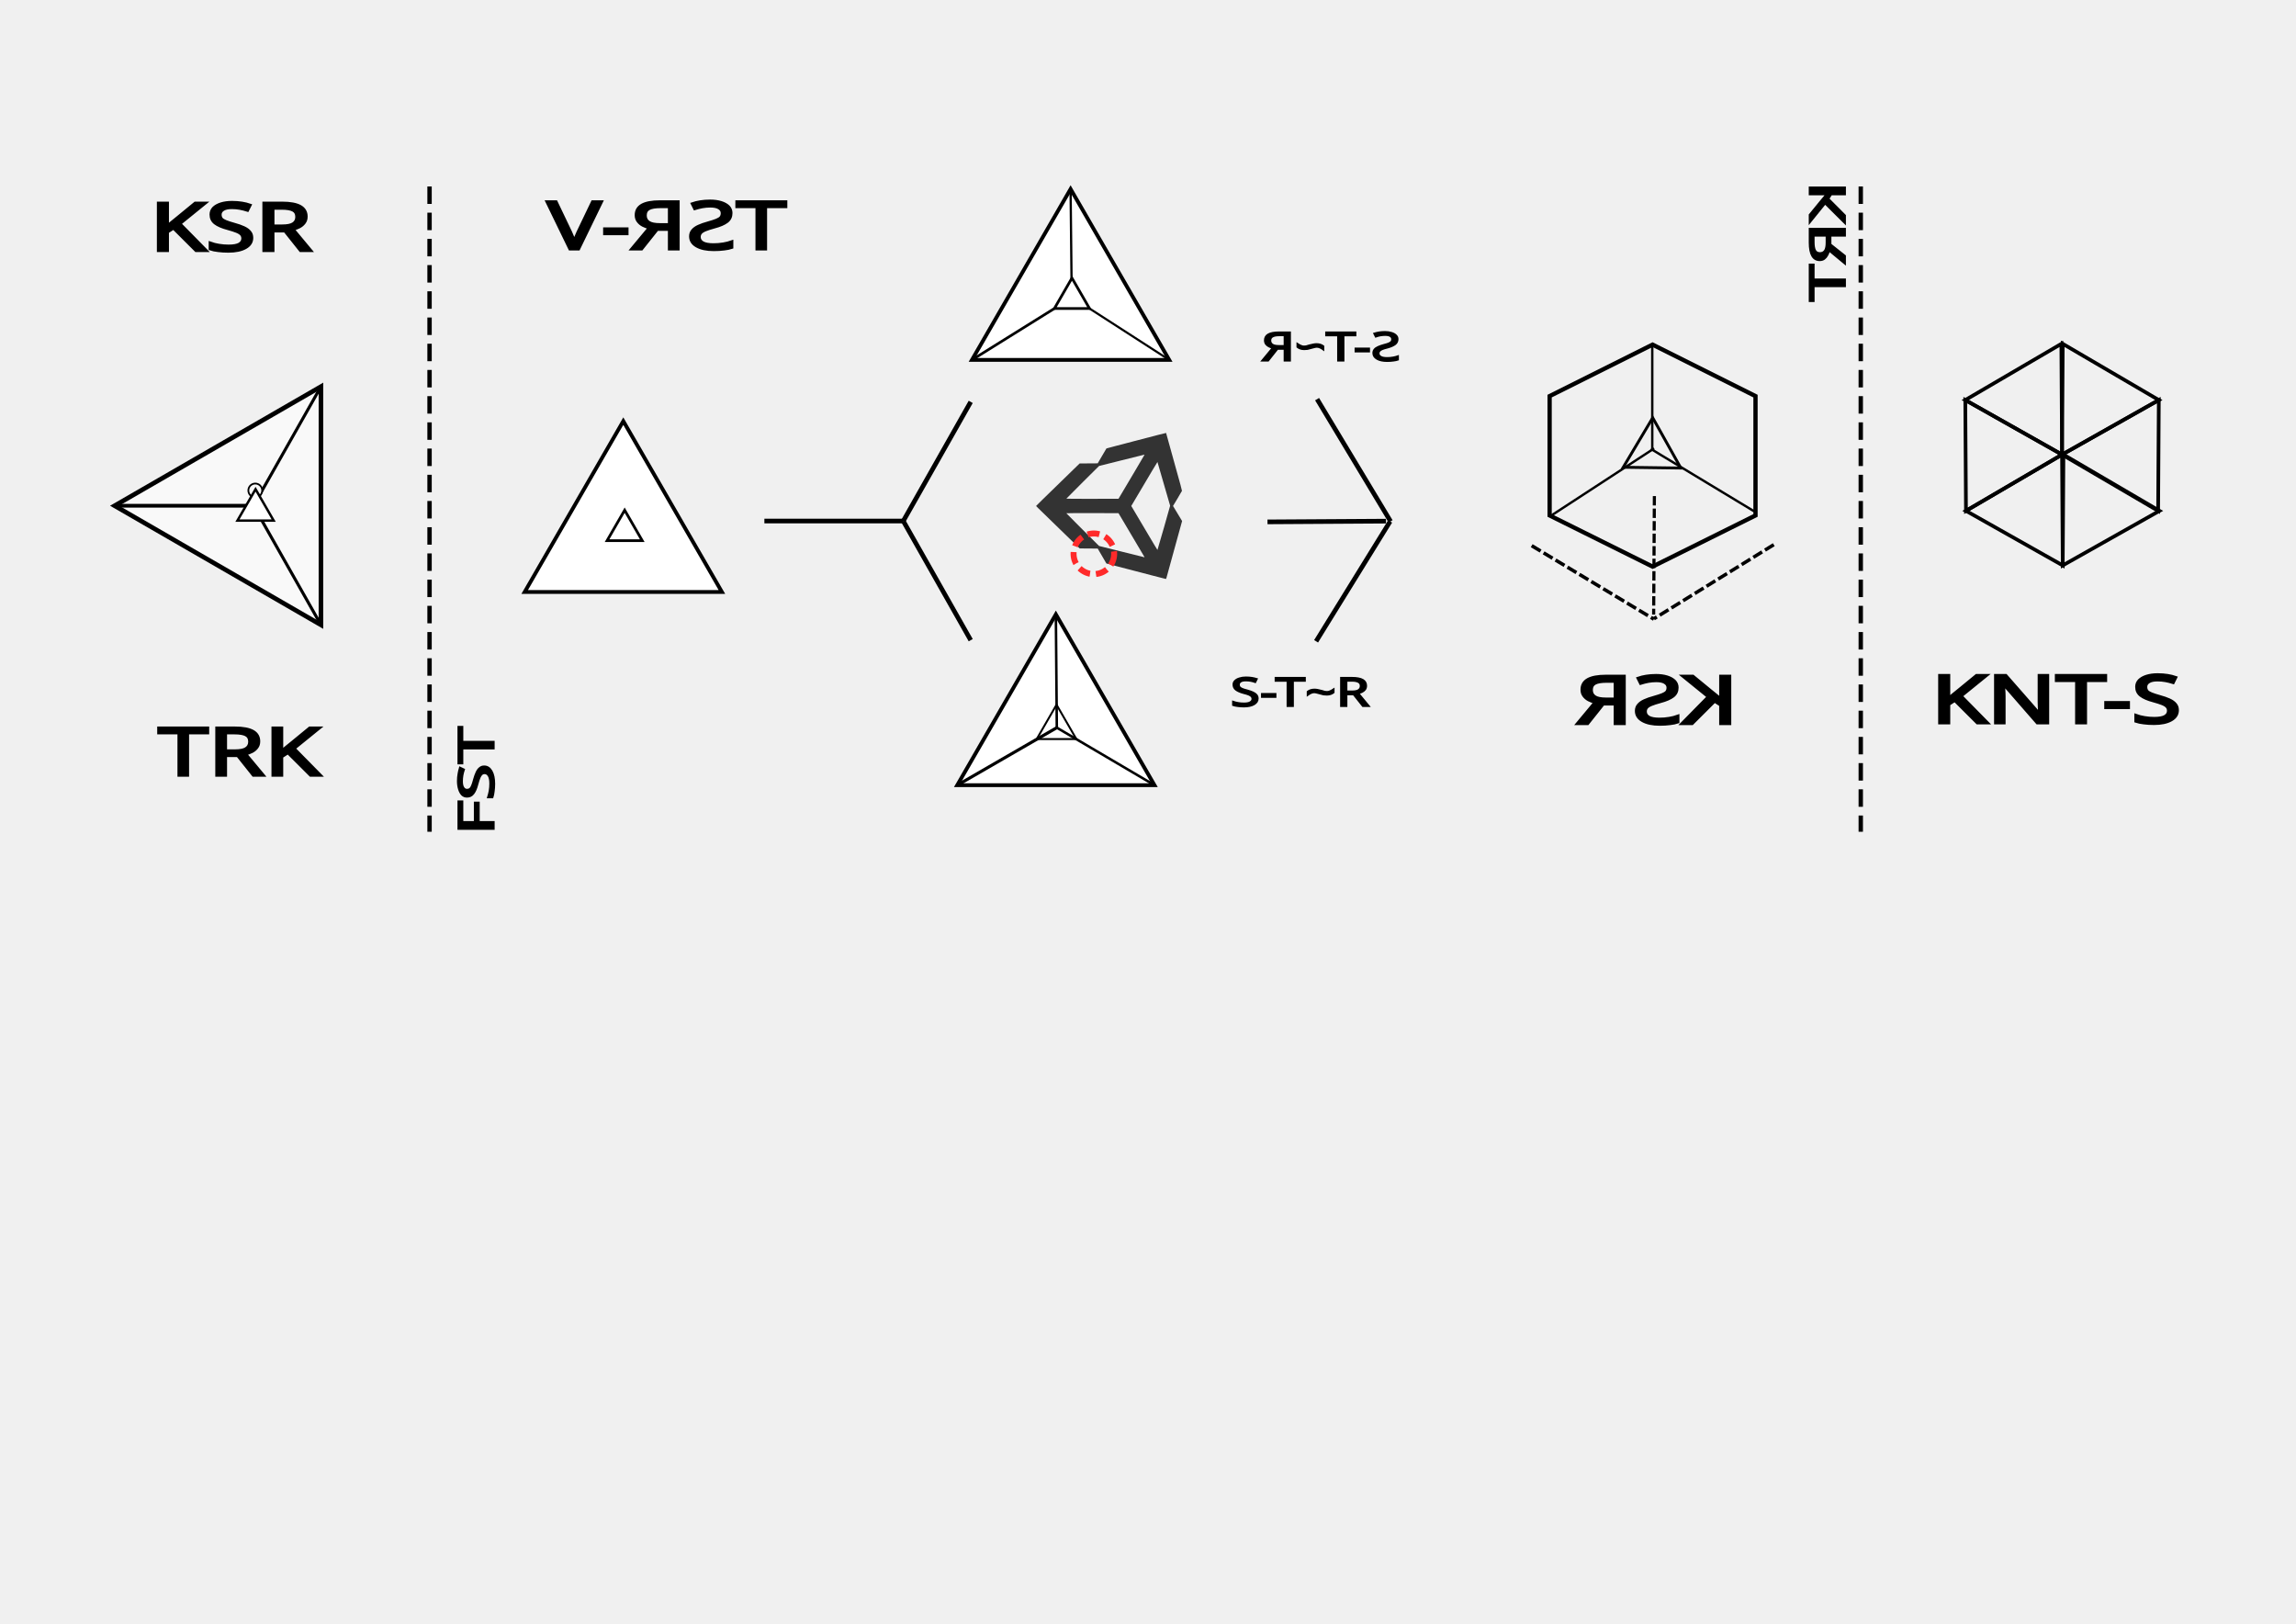
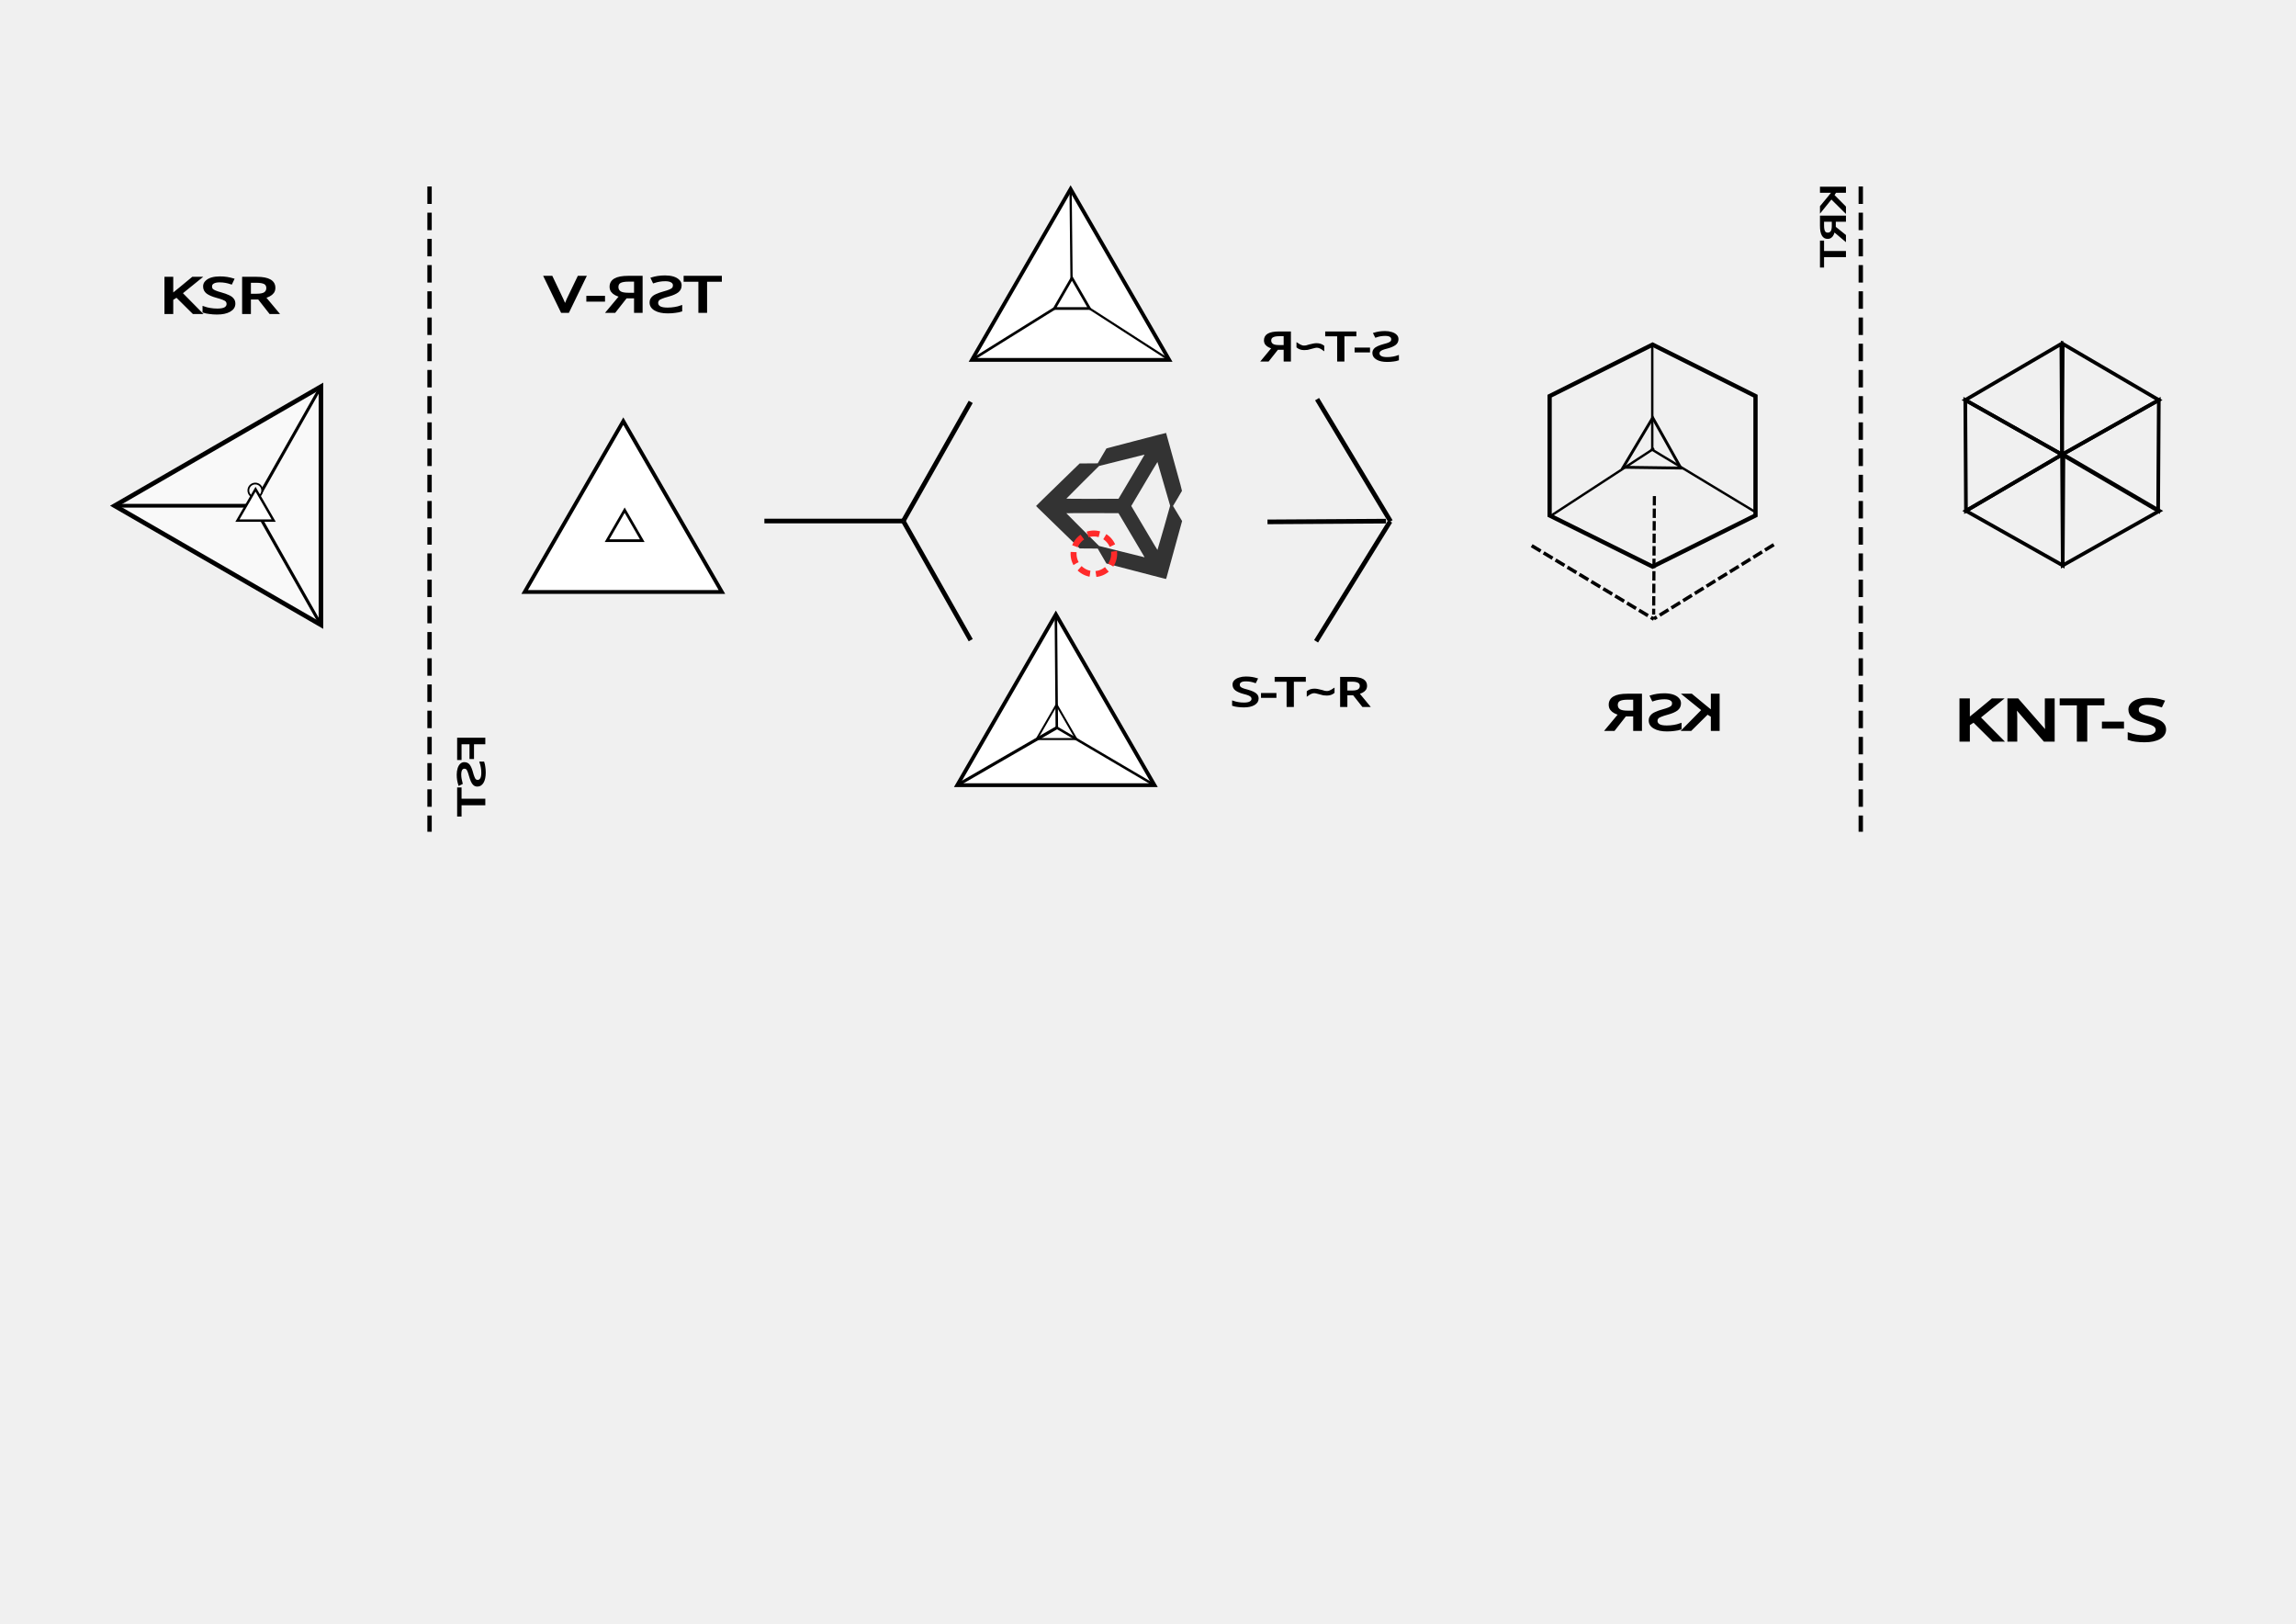
<svg xmlns="http://www.w3.org/2000/svg" width="297mm" height="210mm" viewBox="0 0 297 210" version="1.1" id="svg1">
  <defs id="defs1">
    <pattern id="EMFhbasepattern" patternUnits="userSpaceOnUse" width="6" height="6" x="0" y="0" />
    <pattern id="EMFhbasepattern-6" patternUnits="userSpaceOnUse" width="6" height="6" x="0" y="0" />
  </defs>
  <g id="layer1">
    <path style="fill:none;stroke:#000000;stroke-width:0.552;stroke-linecap:butt;stroke-linejoin:miter;stroke-miterlimit:5.5;stroke-dasharray:none;stroke-opacity:1" d="m 213.768,44.572 13.316,6.658 v 15.434 l -13.316,6.615 -13.316,-6.615 v -15.434 z" id="path43" />
    <g id="g8" style="stroke-width:0.313;stroke-dasharray:none" transform="matrix(0.978912,0,0,0.978912,113.7729,13.88563)">
      <path style="fill:none;stroke:#000000;stroke-width:0.313;stroke-linecap:butt;stroke-linejoin:miter;stroke-dasharray:none;stroke-opacity:1" d="M 115.576,53.372 101.916,45.121" id="path59717-8" />
      <path style="fill:none;stroke:#000000;stroke-width:0.313;stroke-linecap:butt;stroke-linejoin:miter;stroke-dasharray:none;stroke-opacity:1" d="M 102.11,31.47 V 45.08" id="path7" />
      <path style="fill:none;stroke:#000000;stroke-width:0.313;stroke-linecap:butt;stroke-linejoin:miter;stroke-dasharray:none;stroke-opacity:1" d="M 88.775,53.919 102.355,45.062" id="path59715-3" />
    </g>
    <path id="path8" style="fill:none;stroke:#000000;stroke-width:0.372;stroke-dasharray:none" d="m 217.425,60.535 -3.724,-0.051 -3.724,-0.051 1.906,-3.2 1.906,-3.2 1.818,3.25 z" />
    <g id="g2" transform="translate(168.9618,-70.49939)">
      <path style="fill:none;stroke:#000000;stroke-width:0.405;stroke-linecap:butt;stroke-linejoin:miter;stroke-dasharray:1.214, 0.405;stroke-dashoffset:0;stroke-opacity:1" d="m 45.042,134.657 -0.094,15.328" id="path12" />
      <path style="fill:none;stroke:#000000;stroke-width:0.445;stroke-linecap:butt;stroke-linejoin:miter;stroke-dasharray:1.334, 0.445;stroke-dashoffset:0;stroke-opacity:1" d="m 60.487,140.945 -15.504,9.577" id="path11" />
      <path style="fill:none;stroke:#000000;stroke-width:0.45;stroke-linecap:butt;stroke-linejoin:miter;stroke-dasharray:1.35, 0.45;stroke-dashoffset:0;stroke-opacity:1" d="m 29.17,141.074 15.807,9.507" id="path10" />
    </g>
    <path id="path47-7" d="m 279.254,51.739 -0.088,14.33 -12.428,-7.272 z" style="fill:none;stroke:#000000;stroke-width:0.474;stroke-linecap:butt;stroke-linejoin:miter;stroke-miterlimit:8;stroke-dasharray:none;stroke-opacity:1" />
    <path id="path1481" d="m 279.254,51.739 -12.428,-7.272 -0.089,14.33 z" style="fill:none;stroke:#000000;stroke-width:0.474;stroke-linecap:butt;stroke-linejoin:miter;stroke-miterlimit:8;stroke-dasharray:none;stroke-opacity:1" />
    <path id="path2471" d="m 254.22,51.739 0.089,14.33 12.428,-7.272 z" style="fill:none;stroke:#000000;stroke-width:0.474;stroke-linecap:butt;stroke-linejoin:miter;stroke-miterlimit:8;stroke-dasharray:none;stroke-opacity:1" />
    <path id="path2473" d="m 254.22,51.739 12.428,-7.272 0.089,14.33 z" style="fill:none;stroke:#000000;stroke-width:0.474;stroke-linecap:butt;stroke-linejoin:miter;stroke-miterlimit:8;stroke-dasharray:none;stroke-opacity:1" />
    <path id="path2493" d="m 279.342,66.069 -12.428,-7.272 -0.089,14.33 z" style="fill:none;stroke:#000000;stroke-width:0.474;stroke-linecap:butt;stroke-linejoin:miter;stroke-miterlimit:8;stroke-dasharray:none;stroke-opacity:1" />
    <path id="path2495" d="m 254.309,66.069 12.428,-7.272 0.089,14.33 z" style="fill:none;stroke:#000000;stroke-width:0.474;stroke-linecap:butt;stroke-linejoin:miter;stroke-miterlimit:8;stroke-dasharray:none;stroke-opacity:1" />
    <path style="fill:#333333;fill-opacity:1;stroke:#333333;stroke-width:0;stroke-dasharray:none" d="m 152.723,62.784 c -0.101,-0.356 -0.347,-1.245 -0.548,-1.974 -1.072,-3.899 -1.322,-4.802 -1.335,-4.815 -0.012,-0.012 -1.226,0.299 -4.057,1.04 -0.513,0.134 -1.543,0.403 -2.29,0.598 -0.747,0.195 -1.363,0.359 -1.369,0.365 -0.006,0.005 -0.262,0.442 -0.57,0.969 l -0.559,0.958 -1.169,0.008 -1.169,0.008 -0.868,0.843 c -0.477,0.464 -1.387,1.349 -2.021,1.967 -0.634,0.619 -1.508,1.47 -1.943,1.891 -0.434,0.422 -0.794,0.777 -0.798,0.79 -0.005,0.013 0.109,0.136 0.253,0.274 0.278,0.268 1.864,1.809 3.752,3.647 0.634,0.617 1.261,1.225 1.392,1.351 l 0.239,0.228 1.166,0.008 1.166,0.008 0.561,0.964 0.561,0.964 0.261,0.071 c 0.143,0.039 0.588,0.156 0.987,0.261 0.4,0.104 1.025,0.267 1.39,0.363 0.365,0.096 0.905,0.237 1.2,0.313 0.295,0.077 1.277,0.333 2.182,0.569 0.905,0.236 1.66,0.429 1.678,0.429 0.018,0 0.056,-0.082 0.083,-0.182 0.028,-0.1 0.286,-1.042 0.575,-2.093 0.289,-1.051 0.731,-2.656 0.982,-3.566 l 0.456,-1.655 -0.588,-0.975 -0.588,-0.975 0.575,-0.95 c 0.316,-0.523 0.579,-0.974 0.584,-1.003 0.005,-0.029 -0.073,-0.344 -0.174,-0.7 z m -2.171,5.489 c -0.448,1.568 -0.822,2.851 -0.83,2.851 -0.009,-1.27e-4 -0.199,-0.309 -0.423,-0.687 -0.224,-0.378 -0.884,-1.49 -1.466,-2.472 -0.582,-0.982 -1.158,-1.952 -1.278,-2.156 l -0.219,-0.371 1.082,-1.824 c 0.595,-1.003 1.353,-2.283 1.685,-2.843 0.332,-0.56 0.611,-1.019 0.62,-1.019 0.011,-1.37e-4 1.447,4.949 1.64,5.655 0.004,0.008 -0.362,1.299 -0.81,2.867 z m -3.773,-7.296 c -0.698,1.176 -1.455,2.452 -1.682,2.834 l -0.414,0.695 -3.372,0.008 c -1.986,0.004 -3.372,-0.004 -3.372,-0.02 0,-0.016 0.952,-0.973 2.116,-2.129 l 2.116,-2.1 2.922,-0.731 c 1.607,-0.402 2.929,-0.731 2.938,-0.731 0.009,0 0.016,0.007 0.016,0.017 0,0.009 -0.571,0.98 -1.268,2.156 z m 1.252,11.095 c -0.009,0 -1.332,-0.329 -2.939,-0.731 l -2.924,-0.731 -2.115,-2.1 c -1.163,-1.155 -2.115,-2.113 -2.115,-2.128 0,-0.016 1.41,-0.025 3.372,-0.02 l 3.372,0.008 0.62,1.042 c 2.15,3.614 2.743,4.615 2.744,4.636 7.8e-4,0.013 -0.006,0.024 -0.014,0.024 z" id="path9" />
    <text xml:space="preserve" style="font-size:5.929px;line-height:1.25;font-family:sans-serif;word-spacing:0px;fill:#000000;stroke:#000000;stroke-width:0.358;stroke-dasharray:none" x="6.112" y="-34.131" id="text25-5" transform="scale(1.177997,0.8488988)">
      <tspan id="tspan15-7" style="fill:#000000;stroke:#000000;stroke-width:0.358;stroke-dasharray:none" x="6.112" y="-34.131" />
      <tspan style="fill:#000000;stroke:#000000;stroke-width:0.358;stroke-dasharray:none" x="6.112" y="-26.72" id="tspan20-4" />
      <tspan style="fill:#000000;stroke:#000000;stroke-width:0.358;stroke-dasharray:none" x="6.112" y="-19.308" id="tspan23-3">TRS.KRS^X.ITS</tspan>
      <tspan style="fill:#000000;stroke:#000000;stroke-width:0.358;stroke-dasharray:none" x="6.112" y="-11.897" id="tspan35">TRK:KRT</tspan>
      <tspan style="fill:#000000;stroke:#000000;stroke-width:0.358;stroke-dasharray:none" x="6.112" y="-4.485" id="tspan36-2">KST:KNT</tspan>
      <tspan style="fill:#000000;stroke:#000000;stroke-width:0.358;stroke-dasharray:none" x="6.112" y="2.926" id="tspan30-3" />
      <tspan style="fill:#000000;stroke:#000000;stroke-width:0.358;stroke-dasharray:none" x="6.112" y="10.338" id="tspan24-5" />
      <tspan style="fill:#000000;stroke:#000000;stroke-width:0.358;stroke-dasharray:none" x="6.112" y="17.749" id="tspan25-0" />
    </text>
    <path id="path76704" style="fill:#ffffff;stroke:#000000;stroke-width:0.49" d="m 151.243,46.544 h -12.757 -12.758 l 6.379,-11.048 6.379,-11.048 6.379,11.048 z" />
    <path id="path943" style="fill:#f9f9f9;stroke:#000000;stroke-width:0.592" d="m 41.516,80.819 -13.345,-7.705 -13.345,-7.705 13.345,-7.705 13.345,-7.705 -10e-6,15.41 z" />
    <path style="fill:none;stroke:#000000;stroke-width:0.39px;stroke-linecap:butt;stroke-linejoin:miter;stroke-opacity:1" d="m 41.516,49.999 -8.725,15.41" id="path945" />
    <path style="fill:none;stroke:#000000;stroke-width:0.483px;stroke-linecap:butt;stroke-linejoin:miter;stroke-opacity:1" d="m 14.825,65.409 h 17.965" id="path947" />
    <path style="fill:none;stroke:#000000;stroke-width:0.394px;stroke-linecap:butt;stroke-linejoin:miter;stroke-opacity:1" d="M 41.516,80.819 32.79,65.409" id="path949" />
    <path id="path953" style="fill:#f9f9f9;stroke:#000000;stroke-width:0.227" d="m 33.916,63.433 a 0.895,0.895 0 0 1 -0.895,0.895 0.895,0.895 0 0 1 -0.895,-0.895 0.895,0.895 0 0 1 0.895,-0.895 0.895,0.895 0 0 1 0.895,0.895 z" />
    <path id="path955" style="fill:#ffffff;stroke:#000000;stroke-width:0.313" d="m 35.402,67.332 h -2.344 -2.344 l 1.172,-2.03 1.172,-2.03 1.172,2.03 z" />
    <path style="fill:#ffffff;stroke:#000000;stroke-width:0.29px;stroke-linecap:butt;stroke-linejoin:miter;stroke-opacity:1" d="m 138.486,24.449 0.124,11.687" id="path76706" />
    <path style="fill:#ffffff;stroke:#000000;stroke-width:0.344px;stroke-linecap:butt;stroke-linejoin:miter;stroke-opacity:1" d="m 125.728,46.544 10.66,-6.643" id="path76708" />
    <path style="fill:#ffffff;stroke:#000000;stroke-width:0.278px;stroke-linecap:butt;stroke-linejoin:miter;stroke-opacity:1" d="m 151.243,46.544 -10.307,-6.643" id="path76710" />
-     <text xml:space="preserve" style="font-size:10.035px;line-height:1.25;font-family:sans-serif;word-spacing:0px;fill:#000000;stroke:#000000;stroke-width:0.4;stroke-dasharray:none" x="17.573" y="79.122" id="text11" transform="scale(1.164197,0.8589612)">
-       <tspan id="tspan4" style="fill:#000000;stroke:#000000;stroke-width:0.4;stroke-dasharray:none" x="17.573" y="79.122" />
-       <tspan style="fill:#000000;stroke:#000000;stroke-width:0.4;stroke-dasharray:none" x="17.573" y="91.666" id="tspan7" />
-       <tspan style="fill:#000000;stroke:#000000;stroke-width:0.4;stroke-dasharray:none" x="17.573" y="104.209" id="tspan8" />
-       <tspan style="fill:#000000;stroke:#000000;stroke-width:0.4;stroke-dasharray:none" x="17.573" y="116.752" id="tspan9">TRK</tspan>
-       <tspan style="fill:#000000;stroke:#000000;stroke-width:0.4;stroke-dasharray:none" x="17.573" y="129.295" id="tspan19" />
-       <tspan style="fill:#000000;stroke:#000000;stroke-width:0.4;stroke-dasharray:none" x="17.573" y="141.839" id="tspan10" />
-       <tspan style="fill:#000000;stroke:#000000;stroke-width:0.4;stroke-dasharray:none" x="17.573" y="154.382" id="tspan11" />
+     <text xml:space="preserve" style="font-size:7.39px;line-height:1.25;font-family:sans-serif;word-spacing:0px;fill:#000000;stroke:#000000;stroke-width:0.295;stroke-dasharray:none" x="6.32" y="-53.955" id="text11" transform="scale(1.164197,0.8589612)">
+       <tspan id="tspan4" style="fill:#000000;stroke:#000000;stroke-width:0.295;stroke-dasharray:none" x="6.32" y="-53.955" />
+       <tspan style="fill:#000000;stroke:#000000;stroke-width:0.295;stroke-dasharray:none" x="6.32" y="-44.718" id="tspan7" />
+       <tspan style="fill:#000000;stroke:#000000;stroke-width:0.295;stroke-dasharray:none" x="6.32" y="-35.481" id="tspan8" />
+       <tspan style="fill:#000000;stroke:#000000;stroke-width:0.295;stroke-dasharray:none" x="6.32" y="-26.244" id="tspan9">TRK</tspan>
+       <tspan style="fill:#000000;stroke:#000000;stroke-width:0.295;stroke-dasharray:none" x="6.32" y="-17.007" id="tspan19" />
+       <tspan style="fill:#000000;stroke:#000000;stroke-width:0.295;stroke-dasharray:none" x="6.32" y="-7.77" id="tspan10" />
+       <tspan style="fill:#000000;stroke:#000000;stroke-width:0.295;stroke-dasharray:none" x="6.32" y="1.466" id="tspan11" />
    </text>
    <path id="path76718" style="fill:none;stroke:#000000;stroke-width:0.349;stroke-dasharray:none" d="m 140.937,39.902 h -2.274 -2.274 l 1.137,-1.969 1.137,-1.969 1.137,1.969 z" />
    <g id="g8-5" transform="matrix(1.60257,-0.9252444,0.9252444,1.60257,-46.58377,106.2399)" style="fill:#ffffff">
      <path id="path5-6" style="stroke:#000000;stroke-width:0.265" transform="rotate(30,10.54489,127.4641)" d="M 43.557,19.815 H 36.663 29.769 l 3.447,-5.97 3.447,-5.97 3.447,5.97 z" />
      <path style="fill:#ffffff;stroke:#000000;stroke-width:0.175px;stroke-linecap:butt;stroke-linejoin:miter;stroke-opacity:1" d="m 92.959,36.955 -3.904,6.894" id="path6" />
      <path style="fill:#ffffff;stroke:#000000;stroke-width:0.216px;stroke-linecap:butt;stroke-linejoin:miter;stroke-opacity:1" d="m 81.018,43.849 h 8.037" id="path7-5" />
      <path style="fill:#ffffff;stroke:#000000;stroke-width:0.176px;stroke-linecap:butt;stroke-linejoin:miter;stroke-opacity:1" d="M 92.959,50.743 89.055,43.849" id="path8-6" />
    </g>
    <path id="path9-4" style="fill:none;stroke:#000000;stroke-width:0.253;stroke-dasharray:none" d="m 139.234,95.589 h -2.566 -2.566 l 1.283,-2.222 1.283,-2.222 1.283,2.222 z" />
    <g id="g1" style="stroke-width:0.6;stroke-dasharray:none" transform="rotate(90,144.4311,103.5353)">
      <path style="fill:none;stroke:#000000;stroke-width:0.6;stroke-linecap:butt;stroke-linejoin:miter;stroke-dasharray:none;stroke-dashoffset:0;stroke-opacity:1" d="m 108.392,84.01 -0.094,-15.328" id="path13" />
      <path style="fill:none;stroke:#000000;stroke-width:0.6;stroke-linecap:butt;stroke-linejoin:miter;stroke-dasharray:none;stroke-dashoffset:0;stroke-opacity:1" d="m 123.837,77.723 -15.504,-9.577" id="path14" />
      <path style="fill:none;stroke:#000000;stroke-width:0.6;stroke-linecap:butt;stroke-linejoin:miter;stroke-dasharray:none;stroke-dashoffset:0;stroke-opacity:1" d="m 92.52,77.594 15.807,-9.507" id="path15" />
    </g>
    <path id="path16" style="fill:#ffffff;stroke:#000000;stroke-width:0.49" d="M 93.384,76.564 H 80.627 67.869 l 6.379,-11.048 6.379,-11.048 6.379,11.048 z" />
    <path id="path20" style="fill:none;stroke:#000000;stroke-width:0.349;stroke-dasharray:none" d="M 83.077,69.922 H 80.803 78.529 l 1.137,-1.969 1.137,-1.969 1.137,1.969 z" />
    <path style="fill:none;stroke:#000000;stroke-width:0.6;stroke-linecap:butt;stroke-linejoin:miter;stroke-dasharray:none;stroke-opacity:1" d="M 125.568,51.977 116.843,67.386" id="path17" />
    <path style="fill:none;stroke:#000000;stroke-width:0.6;stroke-linecap:butt;stroke-linejoin:miter;stroke-dasharray:none;stroke-opacity:1" d="M 98.877,67.386 H 116.843" id="path18" />
    <path style="fill:none;stroke:#000000;stroke-width:0.6;stroke-linecap:butt;stroke-linejoin:miter;stroke-dasharray:none;stroke-opacity:1" d="M 125.568,82.796 116.843,67.386" id="path19" />
-     <text xml:space="preserve" style="font-size:10.035px;line-height:1.25;font-family:sans-serif;word-spacing:0px;fill:#000000;stroke:#000000;stroke-width:0.4;stroke-dasharray:none" x="-87.374" y="-0.115" id="text40" transform="scale(-1.164197,0.8589612)">
-       <tspan id="tspan32" style="fill:#000000;stroke:#000000;stroke-width:0.4;stroke-dasharray:none" x="-87.374" y="-0.115" />
-       <tspan style="fill:#000000;stroke:#000000;stroke-width:0.4;stroke-dasharray:none" x="-87.374" y="12.428" id="tspan33" />
-       <tspan style="fill:#000000;stroke:#000000;stroke-width:0.4;stroke-dasharray:none" x="-87.374" y="24.971" id="tspan34" />
-       <tspan style="fill:#000000;stroke:#000000;stroke-width:0.4;stroke-dasharray:none" x="-87.374" y="37.515" id="tspan38">TSR-V</tspan>
-       <tspan style="fill:#000000;stroke:#000000;stroke-width:0.4;stroke-dasharray:none" x="-87.374" y="50.058" id="tspan39" />
-       <tspan style="fill:#000000;stroke:#000000;stroke-width:0.4;stroke-dasharray:none" x="-87.374" y="62.601" id="tspan40" />
+     <text xml:space="preserve" style="font-size:7.39px;line-height:1.25;font-family:sans-serif;word-spacing:0px;fill:#000000;stroke:#000000;stroke-width:0.295;stroke-dasharray:none" x="-80.138" y="19.249" id="text40" transform="scale(-1.164197,0.8589612)">
+       <tspan id="tspan32" style="fill:#000000;stroke:#000000;stroke-width:0.295;stroke-dasharray:none" x="-80.138" y="19.249" />
+       <tspan style="fill:#000000;stroke:#000000;stroke-width:0.295;stroke-dasharray:none" x="-80.138" y="28.486" id="tspan33" />
+       <tspan style="fill:#000000;stroke:#000000;stroke-width:0.295;stroke-dasharray:none" x="-80.138" y="37.723" id="tspan34" />
+       <tspan style="fill:#000000;stroke:#000000;stroke-width:0.295;stroke-dasharray:none" x="-80.138" y="46.96" id="tspan38">TSR-V</tspan>
+       <tspan style="fill:#000000;stroke:#000000;stroke-width:0.295;stroke-dasharray:none" x="-80.138" y="56.197" id="tspan39" />
+       <tspan style="fill:#000000;stroke:#000000;stroke-width:0.295;stroke-dasharray:none" x="-80.138" y="65.434" id="tspan40" />
    </text>
-     <text xml:space="preserve" style="font-size:10.035px;line-height:1.25;font-family:sans-serif;word-spacing:0px;fill:#000000;stroke:#000000;stroke-width:0.435;stroke-dasharray:none" x="-193.112" y="71.335" id="text46" transform="scale(-1.164197,0.8589612)">
-       <tspan id="tspan41" style="fill:#000000;stroke:#000000;stroke-width:0.435;stroke-dasharray:none" x="-193.112" y="71.335" />
-       <tspan style="fill:#000000;stroke:#000000;stroke-width:0.435;stroke-dasharray:none" x="-193.112" y="83.878" id="tspan42" />
-       <tspan style="fill:#000000;stroke:#000000;stroke-width:0.435;stroke-dasharray:none" x="-193.112" y="96.421" id="tspan43" />
-       <tspan style="fill:#000000;stroke:#000000;stroke-width:0.435;stroke-dasharray:none" x="-193.112" y="108.965" id="tspan44">KSR</tspan>
-       <tspan style="fill:#000000;stroke:#000000;stroke-width:0.435;stroke-dasharray:none" x="-193.112" y="121.508" id="tspan45" />
-       <tspan style="fill:#000000;stroke:#000000;stroke-width:0.435;stroke-dasharray:none" x="-193.112" y="134.051" id="tspan46" />
+     <text xml:space="preserve" style="font-size:7.39px;line-height:1.25;font-family:sans-serif;word-spacing:0px;fill:#000000;stroke:#000000;stroke-width:0.32;stroke-dasharray:none" x="-191.627" y="82.184" id="text46" transform="scale(-1.164197,0.8589612)">
+       <tspan id="tspan41" style="fill:#000000;stroke:#000000;stroke-width:0.32;stroke-dasharray:none" x="-191.627" y="82.184" />
+       <tspan style="fill:#000000;stroke:#000000;stroke-width:0.32;stroke-dasharray:none" x="-191.627" y="91.421" id="tspan42" />
+       <tspan style="fill:#000000;stroke:#000000;stroke-width:0.32;stroke-dasharray:none" x="-191.627" y="100.658" id="tspan43" />
+       <tspan style="fill:#000000;stroke:#000000;stroke-width:0.32;stroke-dasharray:none" x="-191.627" y="109.894" id="tspan44">KSR</tspan>
+       <tspan style="fill:#000000;stroke:#000000;stroke-width:0.32;stroke-dasharray:none" x="-191.627" y="119.131" id="tspan45" />
+       <tspan style="fill:#000000;stroke:#000000;stroke-width:0.32;stroke-dasharray:none" x="-191.627" y="128.368" id="tspan46" />
    </text>
    <text xml:space="preserve" style="font-size:5.991px;line-height:1.25;font-family:sans-serif;word-spacing:0px;fill:#000000;stroke:#000000;stroke-width:0.26;stroke-dasharray:none" x="-155.617" y="31.841" id="text52" transform="scale(-1.164197,0.8589612)">
      <tspan id="tspan47" style="fill:#000000;stroke:#000000;stroke-width:0.26;stroke-dasharray:none" x="-155.617" y="31.841" />
      <tspan style="fill:#000000;stroke:#000000;stroke-width:0.26;stroke-dasharray:none" x="-155.617" y="39.329" id="tspan48" />
      <tspan style="fill:#000000;stroke:#000000;stroke-width:0.26;stroke-dasharray:none" x="-155.617" y="46.818" id="tspan49" />
      <tspan style="fill:#000000;stroke:#000000;stroke-width:0.26;stroke-dasharray:none" x="-155.617" y="54.306" id="tspan50">S-T~R</tspan>
      <tspan style="fill:#000000;stroke:#000000;stroke-width:0.26;stroke-dasharray:none" x="-155.617" y="61.794" id="tspan51" />
      <tspan style="fill:#000000;stroke:#000000;stroke-width:0.26;stroke-dasharray:none" x="-155.617" y="69.283" id="tspan52" />
    </text>
-     <text xml:space="preserve" style="font-size:10.035px;line-height:1.25;font-family:sans-serif;word-spacing:0px;fill:#000000;stroke:#000000;stroke-width:0.435;stroke-dasharray:none" x="16.678" y="0.104" id="text58" transform="scale(1.164197,0.8589612)">
-       <tspan id="tspan53" style="fill:#000000;stroke:#000000;stroke-width:0.435;stroke-dasharray:none" x="16.678" y="0.104" />
-       <tspan style="fill:#000000;stroke:#000000;stroke-width:0.435;stroke-dasharray:none" x="16.678" y="12.647" id="tspan54" />
-       <tspan style="fill:#000000;stroke:#000000;stroke-width:0.435;stroke-dasharray:none" x="16.678" y="25.191" id="tspan55" />
-       <tspan style="fill:#000000;stroke:#000000;stroke-width:0.435;stroke-dasharray:none" x="16.678" y="37.734" id="tspan56">KSR</tspan>
-       <tspan style="fill:#000000;stroke:#000000;stroke-width:0.435;stroke-dasharray:none" x="16.678" y="50.277" id="tspan57" />
-       <tspan style="fill:#000000;stroke:#000000;stroke-width:0.435;stroke-dasharray:none" x="16.678" y="62.82" id="tspan58" />
+     <text xml:space="preserve" style="font-size:7.39px;line-height:1.25;font-family:sans-serif;word-spacing:0px;fill:#000000;stroke:#000000;stroke-width:0.32;stroke-dasharray:none" x="17.714" y="19.41" id="text58" transform="scale(1.164197,0.8589612)">
+       <tspan id="tspan53" style="fill:#000000;stroke:#000000;stroke-width:0.32;stroke-dasharray:none" x="17.714" y="19.41" />
+       <tspan style="fill:#000000;stroke:#000000;stroke-width:0.32;stroke-dasharray:none" x="17.714" y="28.647" id="tspan54" />
+       <tspan style="fill:#000000;stroke:#000000;stroke-width:0.32;stroke-dasharray:none" x="17.714" y="37.884" id="tspan55" />
+       <tspan style="fill:#000000;stroke:#000000;stroke-width:0.32;stroke-dasharray:none" x="17.714" y="47.121" id="tspan56">KSR</tspan>
+       <tspan style="fill:#000000;stroke:#000000;stroke-width:0.32;stroke-dasharray:none" x="17.714" y="56.358" id="tspan57" />
+       <tspan style="fill:#000000;stroke:#000000;stroke-width:0.32;stroke-dasharray:none" x="17.714" y="65.595" id="tspan58" />
    </text>
    <text xml:space="preserve" style="font-size:5.991px;line-height:1.25;font-family:sans-serif;word-spacing:0px;fill:#000000;stroke:#000000;stroke-width:0.26;stroke-dasharray:none" x="136.719" y="83.854" id="text64" transform="scale(1.164197,0.8589612)">
      <tspan id="tspan59" style="fill:#000000;stroke:#000000;stroke-width:0.26;stroke-dasharray:none" x="136.719" y="83.854" />
      <tspan style="fill:#000000;stroke:#000000;stroke-width:0.26;stroke-dasharray:none" x="136.719" y="91.342" id="tspan60" />
      <tspan style="fill:#000000;stroke:#000000;stroke-width:0.26;stroke-dasharray:none" x="136.719" y="98.83" id="tspan61" />
      <tspan style="fill:#000000;stroke:#000000;stroke-width:0.26;stroke-dasharray:none" x="136.719" y="106.319" id="tspan62">S-T~R</tspan>
      <tspan style="fill:#000000;stroke:#000000;stroke-width:0.26;stroke-dasharray:none" x="136.719" y="113.807" id="tspan63" />
      <tspan style="fill:#000000;stroke:#000000;stroke-width:0.26;stroke-dasharray:none" x="136.719" y="121.296" id="tspan64" />
    </text>
-     <text xml:space="preserve" style="font-size:10.035px;line-height:1.25;font-family:sans-serif;word-spacing:0px;fill:#000000;stroke:#000000;stroke-width:0.435;stroke-dasharray:none" x="214.6" y="71.221" id="text70" transform="scale(1.164197,0.8589612)">
-       <tspan id="tspan65" style="fill:#000000;stroke:#000000;stroke-width:0.435;stroke-dasharray:none" x="214.6" y="71.221" />
-       <tspan style="fill:#000000;stroke:#000000;stroke-width:0.435;stroke-dasharray:none" x="214.6" y="83.764" id="tspan66" />
-       <tspan style="fill:#000000;stroke:#000000;stroke-width:0.435;stroke-dasharray:none" x="214.6" y="96.307" id="tspan67" />
-       <tspan style="fill:#000000;stroke:#000000;stroke-width:0.435;stroke-dasharray:none" x="214.6" y="108.851" id="tspan68">KNT-S</tspan>
-       <tspan style="fill:#000000;stroke:#000000;stroke-width:0.435;stroke-dasharray:none" x="214.6" y="121.394" id="tspan69" />
-       <tspan style="fill:#000000;stroke:#000000;stroke-width:0.435;stroke-dasharray:none" x="214.6" y="133.937" id="tspan70" />
+     <text xml:space="preserve" style="font-size:8.608px;line-height:1.25;font-family:sans-serif;word-spacing:0px;fill:#000000;stroke:#000000;stroke-width:0.373;stroke-dasharray:none" x="217.079" y="79.203" id="text70" transform="scale(1.164197,0.8589612)">
+       <tspan id="tspan65" style="fill:#000000;stroke:#000000;stroke-width:0.373;stroke-dasharray:none" x="217.079" y="79.203" />
+       <tspan style="fill:#000000;stroke:#000000;stroke-width:0.373;stroke-dasharray:none" x="217.079" y="89.964" id="tspan66" />
+       <tspan style="fill:#000000;stroke:#000000;stroke-width:0.373;stroke-dasharray:none" x="217.079" y="100.724" id="tspan67" />
+       <tspan style="fill:#000000;stroke:#000000;stroke-width:0.373;stroke-dasharray:none" x="217.079" y="111.485" id="tspan68">KNT-S</tspan>
+       <tspan style="fill:#000000;stroke:#000000;stroke-width:0.373;stroke-dasharray:none" x="217.079" y="122.245" id="tspan69" />
+       <tspan style="fill:#000000;stroke:#000000;stroke-width:0.373;stroke-dasharray:none" x="217.079" y="133.006" id="tspan70" />
    </text>
    <path style="fill:none;stroke:#000000;stroke-width:0.565;stroke-linecap:butt;stroke-linejoin:miter;stroke-dasharray:2.26, 1.13;stroke-dashoffset:0;stroke-opacity:1" d="M 240.7,24.115 V 107.574" id="path70" />
    <path style="fill:none;stroke:#000000;stroke-width:0.565;stroke-linecap:butt;stroke-linejoin:miter;stroke-dasharray:2.26, 1.13;stroke-dashoffset:0;stroke-opacity:1" d="M 55.565,24.115 V 107.574" id="path71" />
-     <text xml:space="preserve" style="font-size:7.414px;line-height:1.25;font-family:sans-serif;word-spacing:0px;fill:#000000;stroke:#000000;stroke-width:0.3;stroke-dasharray:none" x="20.158" y="250.031" id="text77" transform="matrix(0,1.164197,0.8589612,0,0,0)">
-       <tspan id="tspan71" style="fill:#000000;stroke:#000000;stroke-width:0.3;stroke-dasharray:none" x="20.158" y="250.031" />
-       <tspan style="fill:#000000;stroke:#000000;stroke-width:0.3;stroke-dasharray:none" x="20.158" y="259.299" id="tspan72" />
-       <tspan style="fill:#000000;stroke:#000000;stroke-width:0.3;stroke-dasharray:none" x="20.158" y="268.566" id="tspan73" />
-       <tspan style="fill:#000000;stroke:#000000;stroke-width:0.3;stroke-dasharray:none" x="20.158" y="277.834" id="tspan74">KRT</tspan>
-       <tspan style="fill:#000000;stroke:#000000;stroke-width:0.3;stroke-dasharray:none" x="20.158" y="287.102" id="tspan75" />
-       <tspan style="fill:#000000;stroke:#000000;stroke-width:0.3;stroke-dasharray:none" x="20.158" y="296.37" id="tspan76" />
-       <tspan style="fill:#000000;stroke:#000000;stroke-width:0.3;stroke-dasharray:none" x="20.158" y="305.637" id="tspan77" />
+     <text xml:space="preserve" style="font-size:5.193px;line-height:1.25;font-family:sans-serif;word-spacing:0px;fill:#000000;stroke:#000000;stroke-width:0.21;stroke-dasharray:none" x="20.342" y="258.413" id="text77" transform="matrix(0,1.164197,0.8589612,0,0,0)">
+       <tspan id="tspan71" style="fill:#000000;stroke:#000000;stroke-width:0.21;stroke-dasharray:none" x="20.342" y="258.413" />
+       <tspan style="fill:#000000;stroke:#000000;stroke-width:0.21;stroke-dasharray:none" x="20.342" y="264.904" id="tspan72" />
+       <tspan style="fill:#000000;stroke:#000000;stroke-width:0.21;stroke-dasharray:none" x="20.342" y="271.395" id="tspan73" />
+       <tspan style="fill:#000000;stroke:#000000;stroke-width:0.21;stroke-dasharray:none" x="20.342" y="277.886" id="tspan74">KRT</tspan>
+       <tspan style="fill:#000000;stroke:#000000;stroke-width:0.21;stroke-dasharray:none" x="20.342" y="284.377" id="tspan75" />
+       <tspan style="fill:#000000;stroke:#000000;stroke-width:0.21;stroke-dasharray:none" x="20.342" y="290.869" id="tspan76" />
+       <tspan style="fill:#000000;stroke:#000000;stroke-width:0.21;stroke-dasharray:none" x="20.342" y="297.36" id="tspan77" />
    </text>
-     <text xml:space="preserve" style="font-size:7.414px;line-height:1.25;font-family:sans-serif;word-spacing:0px;fill:#000000;stroke:#000000;stroke-width:0.3;stroke-dasharray:none" x="-92.757" y="46.535" id="text84" transform="matrix(0,-1.164197,0.8589612,0,0,0)">
-       <tspan id="tspan78" style="fill:#000000;stroke:#000000;stroke-width:0.3;stroke-dasharray:none" x="-92.757" y="46.535" />
-       <tspan style="fill:#000000;stroke:#000000;stroke-width:0.3;stroke-dasharray:none" x="-92.757" y="55.803" id="tspan79" />
-       <tspan style="fill:#000000;stroke:#000000;stroke-width:0.3;stroke-dasharray:none" x="-92.757" y="65.071" id="tspan80" />
-       <tspan style="fill:#000000;stroke:#000000;stroke-width:0.3;stroke-dasharray:none" x="-92.757" y="74.338" id="tspan81">FST</tspan>
-       <tspan style="fill:#000000;stroke:#000000;stroke-width:0.3;stroke-dasharray:none" x="-92.757" y="83.606" id="tspan82" />
-       <tspan style="fill:#000000;stroke:#000000;stroke-width:0.3;stroke-dasharray:none" x="-92.757" y="92.874" id="tspan83" />
-       <tspan style="fill:#000000;stroke:#000000;stroke-width:0.3;stroke-dasharray:none" x="-92.757" y="102.142" id="tspan84" />
+     <text xml:space="preserve" style="font-size:5.624px;line-height:1.25;font-family:sans-serif;word-spacing:0px;fill:#000000;stroke:#000000;stroke-width:0.228;stroke-dasharray:none" x="81.522" y="51.881" id="text84" transform="matrix(0,1.164197,0.8589612,0,0,0)">
+       <tspan id="tspan78" style="fill:#000000;stroke:#000000;stroke-width:0.228;stroke-dasharray:none" x="81.522" y="51.881" />
+       <tspan style="fill:#000000;stroke:#000000;stroke-width:0.228;stroke-dasharray:none" x="81.522" y="58.911" id="tspan79" />
+       <tspan style="fill:#000000;stroke:#000000;stroke-width:0.228;stroke-dasharray:none" x="81.522" y="65.941" id="tspan80" />
+       <tspan style="fill:#000000;stroke:#000000;stroke-width:0.228;stroke-dasharray:none" x="81.522" y="72.971" id="tspan81">FST</tspan>
+       <tspan style="fill:#000000;stroke:#000000;stroke-width:0.228;stroke-dasharray:none" x="81.522" y="80.001" id="tspan82" />
+       <tspan style="fill:#000000;stroke:#000000;stroke-width:0.228;stroke-dasharray:none" x="81.522" y="87.031" id="tspan83" />
+       <tspan style="fill:#000000;stroke:#000000;stroke-width:0.228;stroke-dasharray:none" x="81.522" y="94.061" id="tspan84" />
    </text>
    <circle style="fill:none;stroke:#ff2a2a;stroke-width:0.771;stroke-dasharray:1.541, 0.771;stroke-dashoffset:0" id="path91" cx="141.496" cy="71.624" r="2.627" />
  </g>
</svg>
